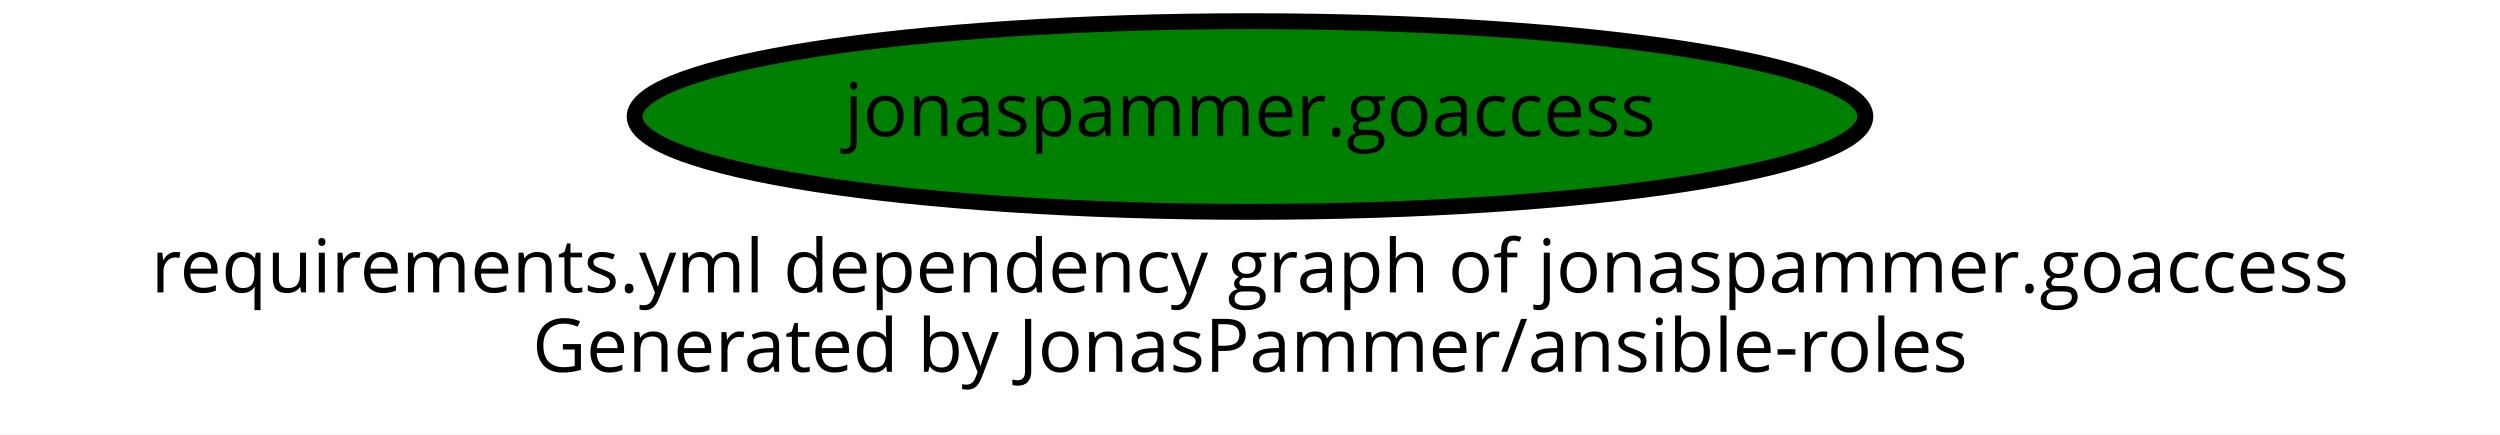
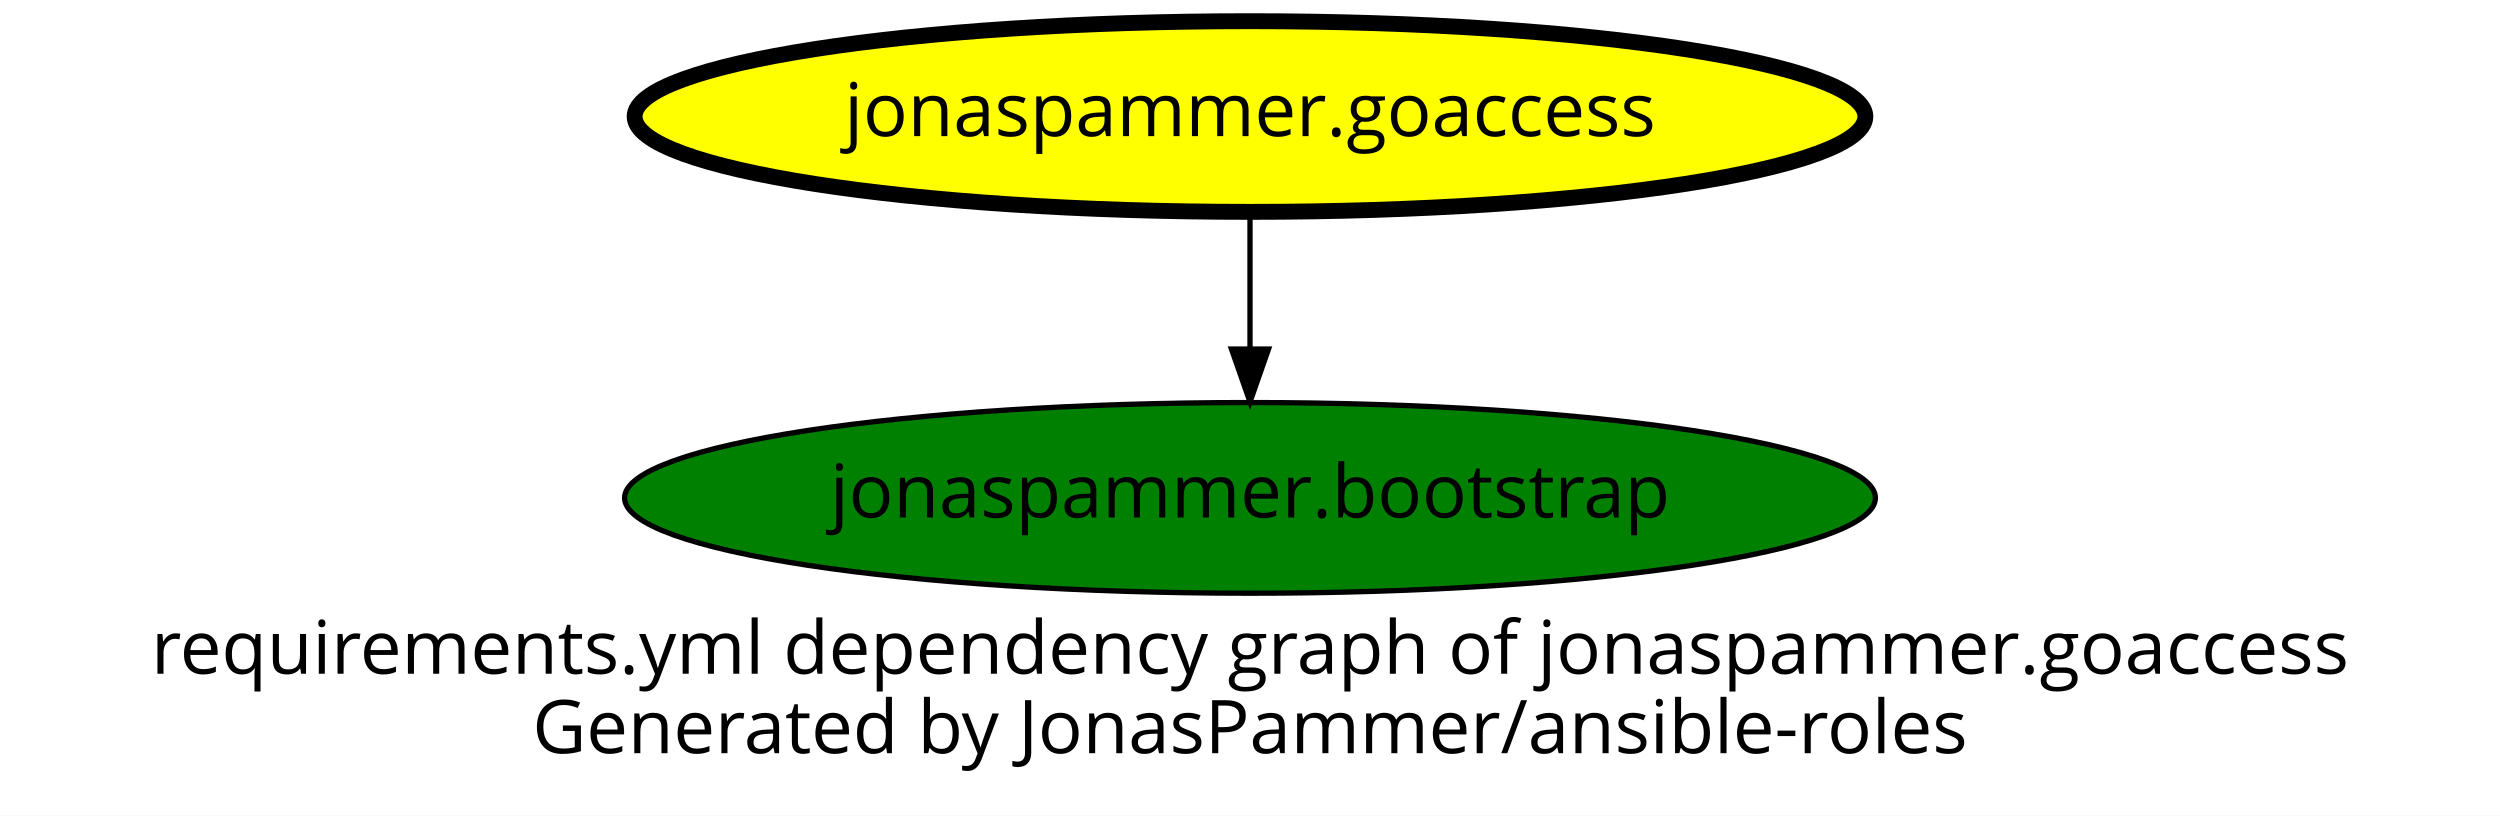
- <svg xmlns="http://www.w3.org/2000/svg" width="472pt" height="82pt" viewBox="0.00 0.00 472.00 82.00">
-   <g id="graph0" class="graph" transform="scale(1 1) rotate(0) translate(4 78)">
-     <polygon fill="white" stroke="transparent" points="-4,4 -4,-78 468,-78 468,4 -4,4" />
+ <svg xmlns="http://www.w3.org/2000/svg" width="472pt" height="154pt" viewBox="0.00 0.00 472.00 154.00">
+   <g id="graph0" class="graph" transform="scale(1 1) rotate(0) translate(4 150)">
+     <polygon fill="white" stroke="transparent" points="-4,4 -4,-150 468,-150 468,4 -4,4" />
    <text text-anchor="middle" x="232" y="-22.8" font-family="Open Sans" font-size="14.00">requirements.yml dependency graph of jonaspammer.goaccess </text>
    <text text-anchor="middle" x="232" y="-7.8" font-family="Open Sans" font-size="14.00"> Generated by JonasPammer/ansible-roles</text>
    <g id="node1" class="node">
-       <ellipse fill="green" stroke="black" stroke-width="3" cx="232" cy="-56" rx="116.18" ry="18" />
-       <text text-anchor="middle" x="232" y="-52.3" font-family="Open Sans" font-size="14.00">jonaspammer.goaccess</text>
+       <ellipse fill="yellow" stroke="black" stroke-width="3" cx="232" cy="-128" rx="116.18" ry="18" />
+       <text text-anchor="middle" x="232" y="-124.3" font-family="Open Sans" font-size="14.00">jonaspammer.goaccess</text>
+     </g>
+     <g id="node2" class="node">
+       <ellipse fill="green" stroke="black" cx="232" cy="-56" rx="118.08" ry="18" />
+       <text text-anchor="middle" x="232" y="-52.3" font-family="Open Sans" font-size="14.00">jonaspammer.bootstrap</text>
+     </g>
+     <g id="edge1" class="edge">
+       <path fill="none" stroke="black" d="M232,-109.7C232,-101.98 232,-92.71 232,-84.11" />
+       <polygon fill="black" stroke="black" points="235.5,-84.1 232,-74.1 228.5,-84.1 235.5,-84.1" />
    </g>
  </g>
</svg>
